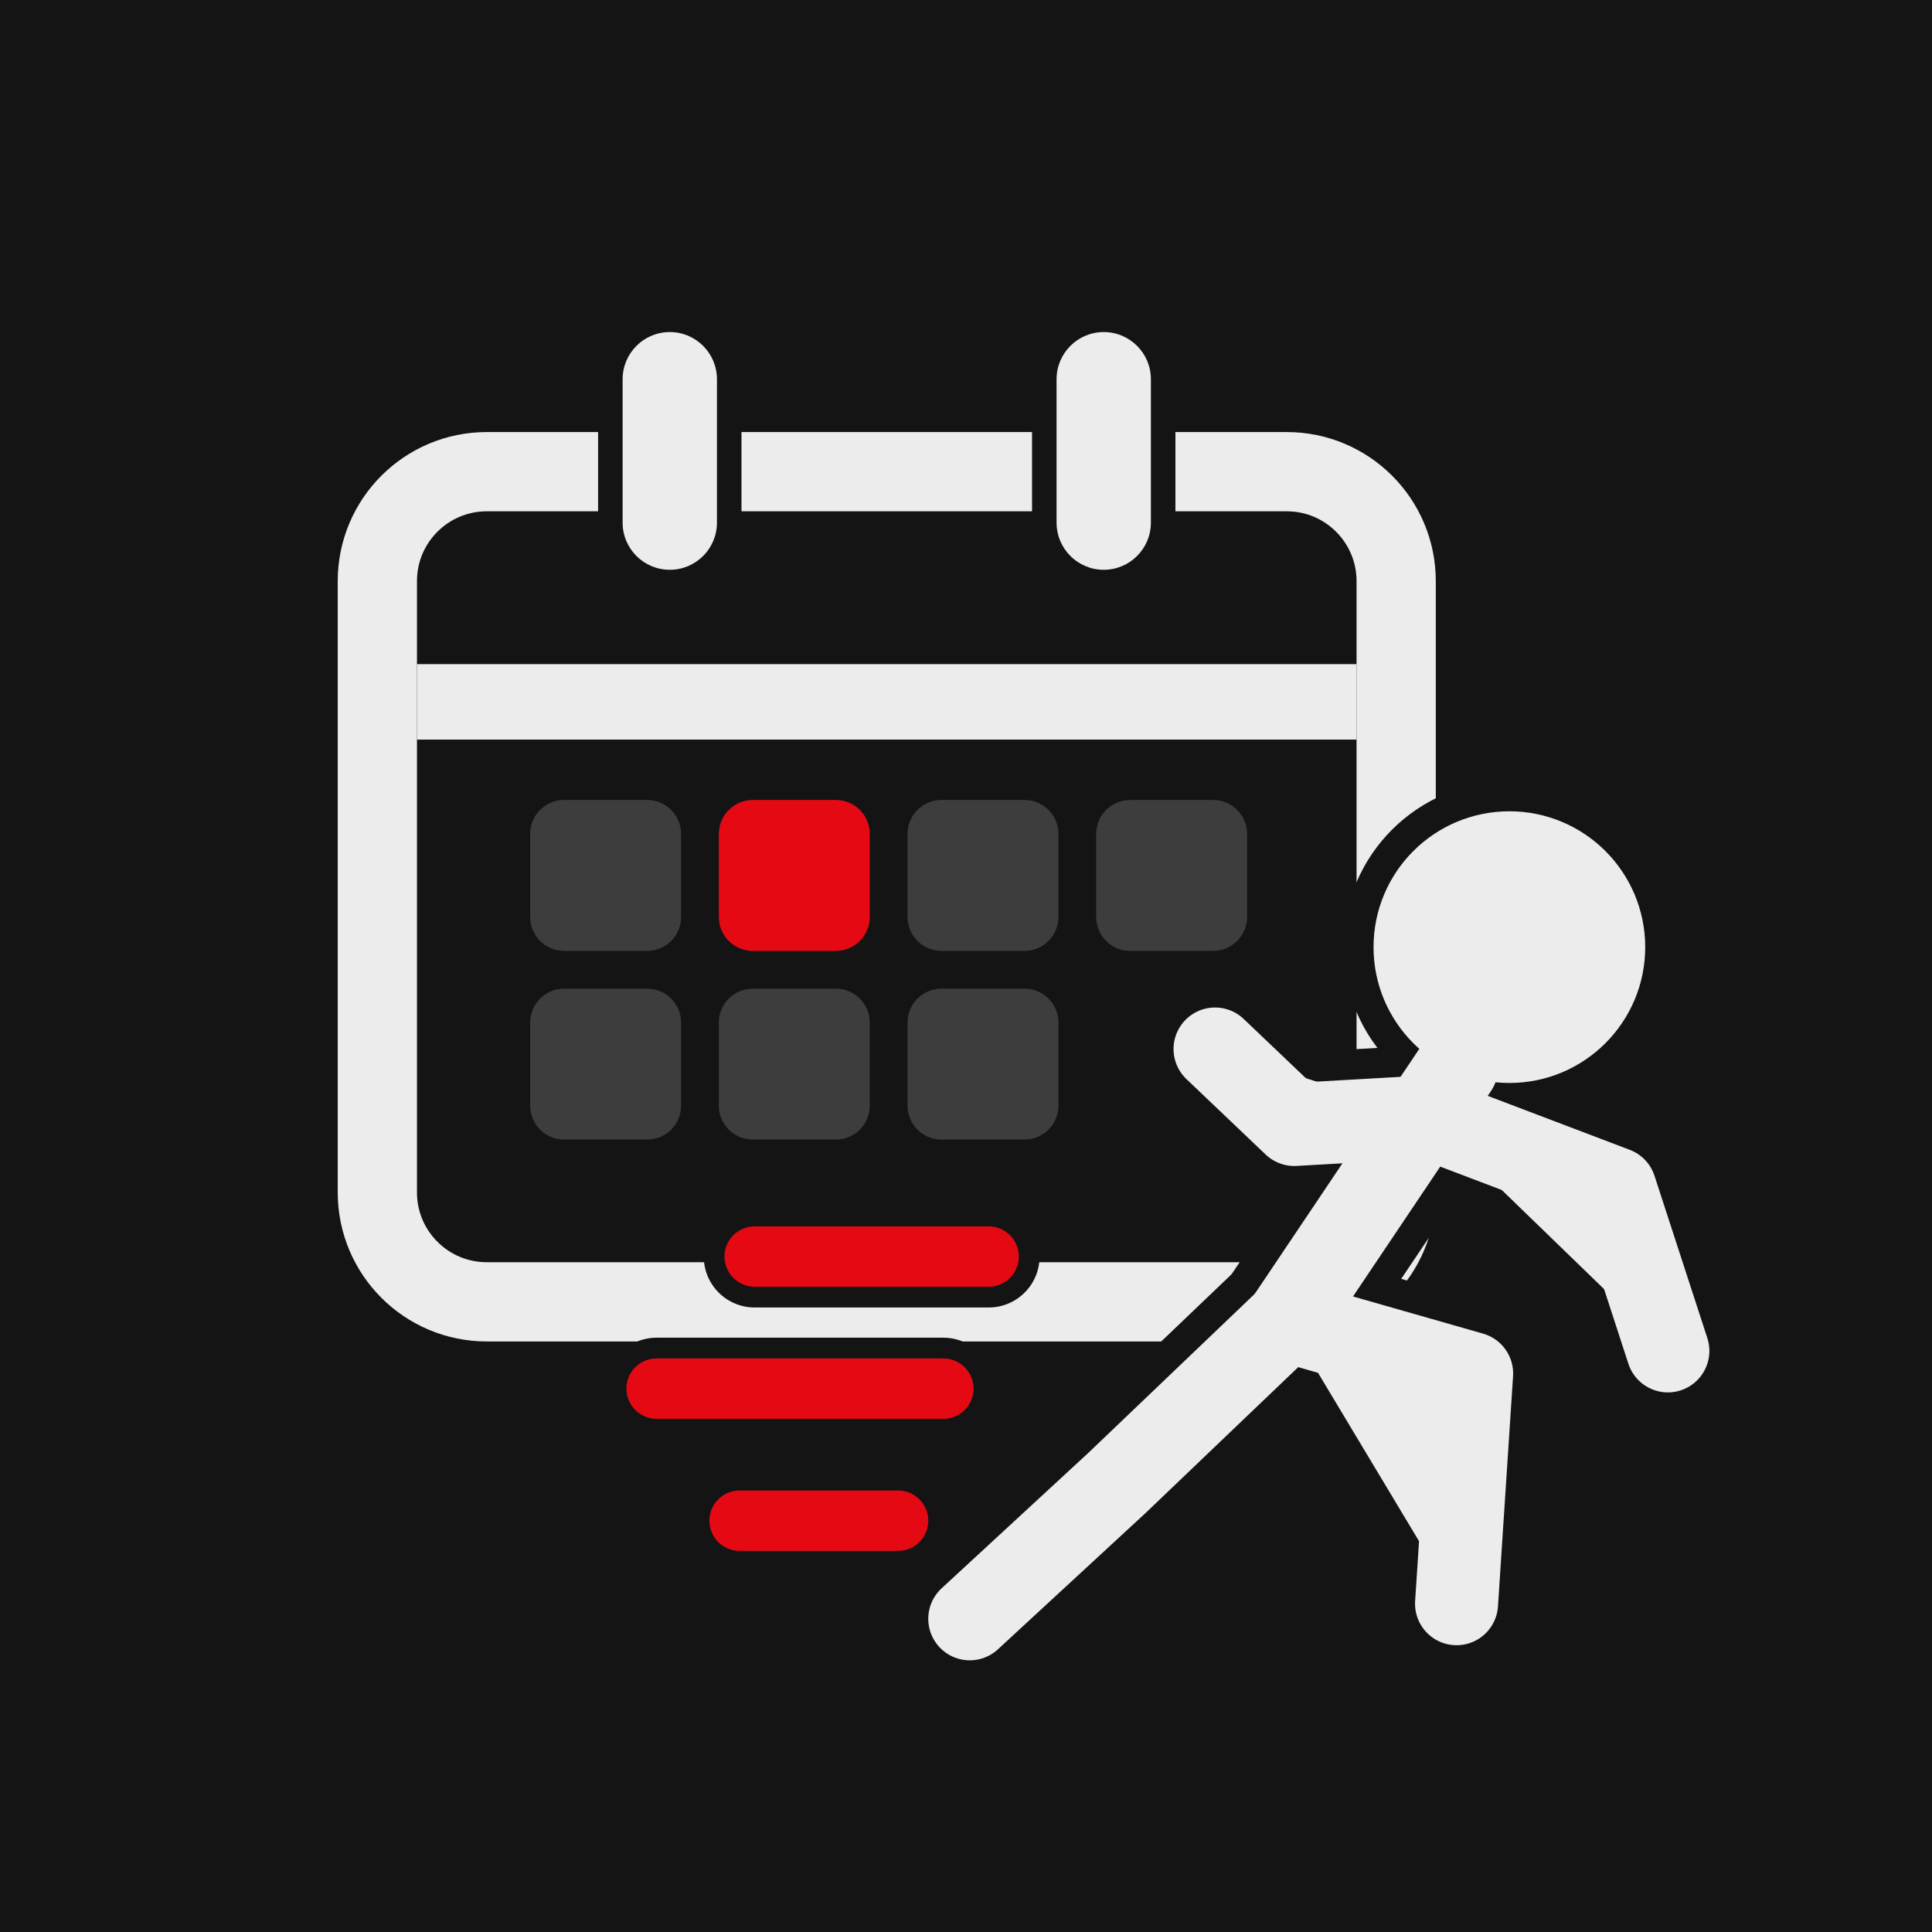
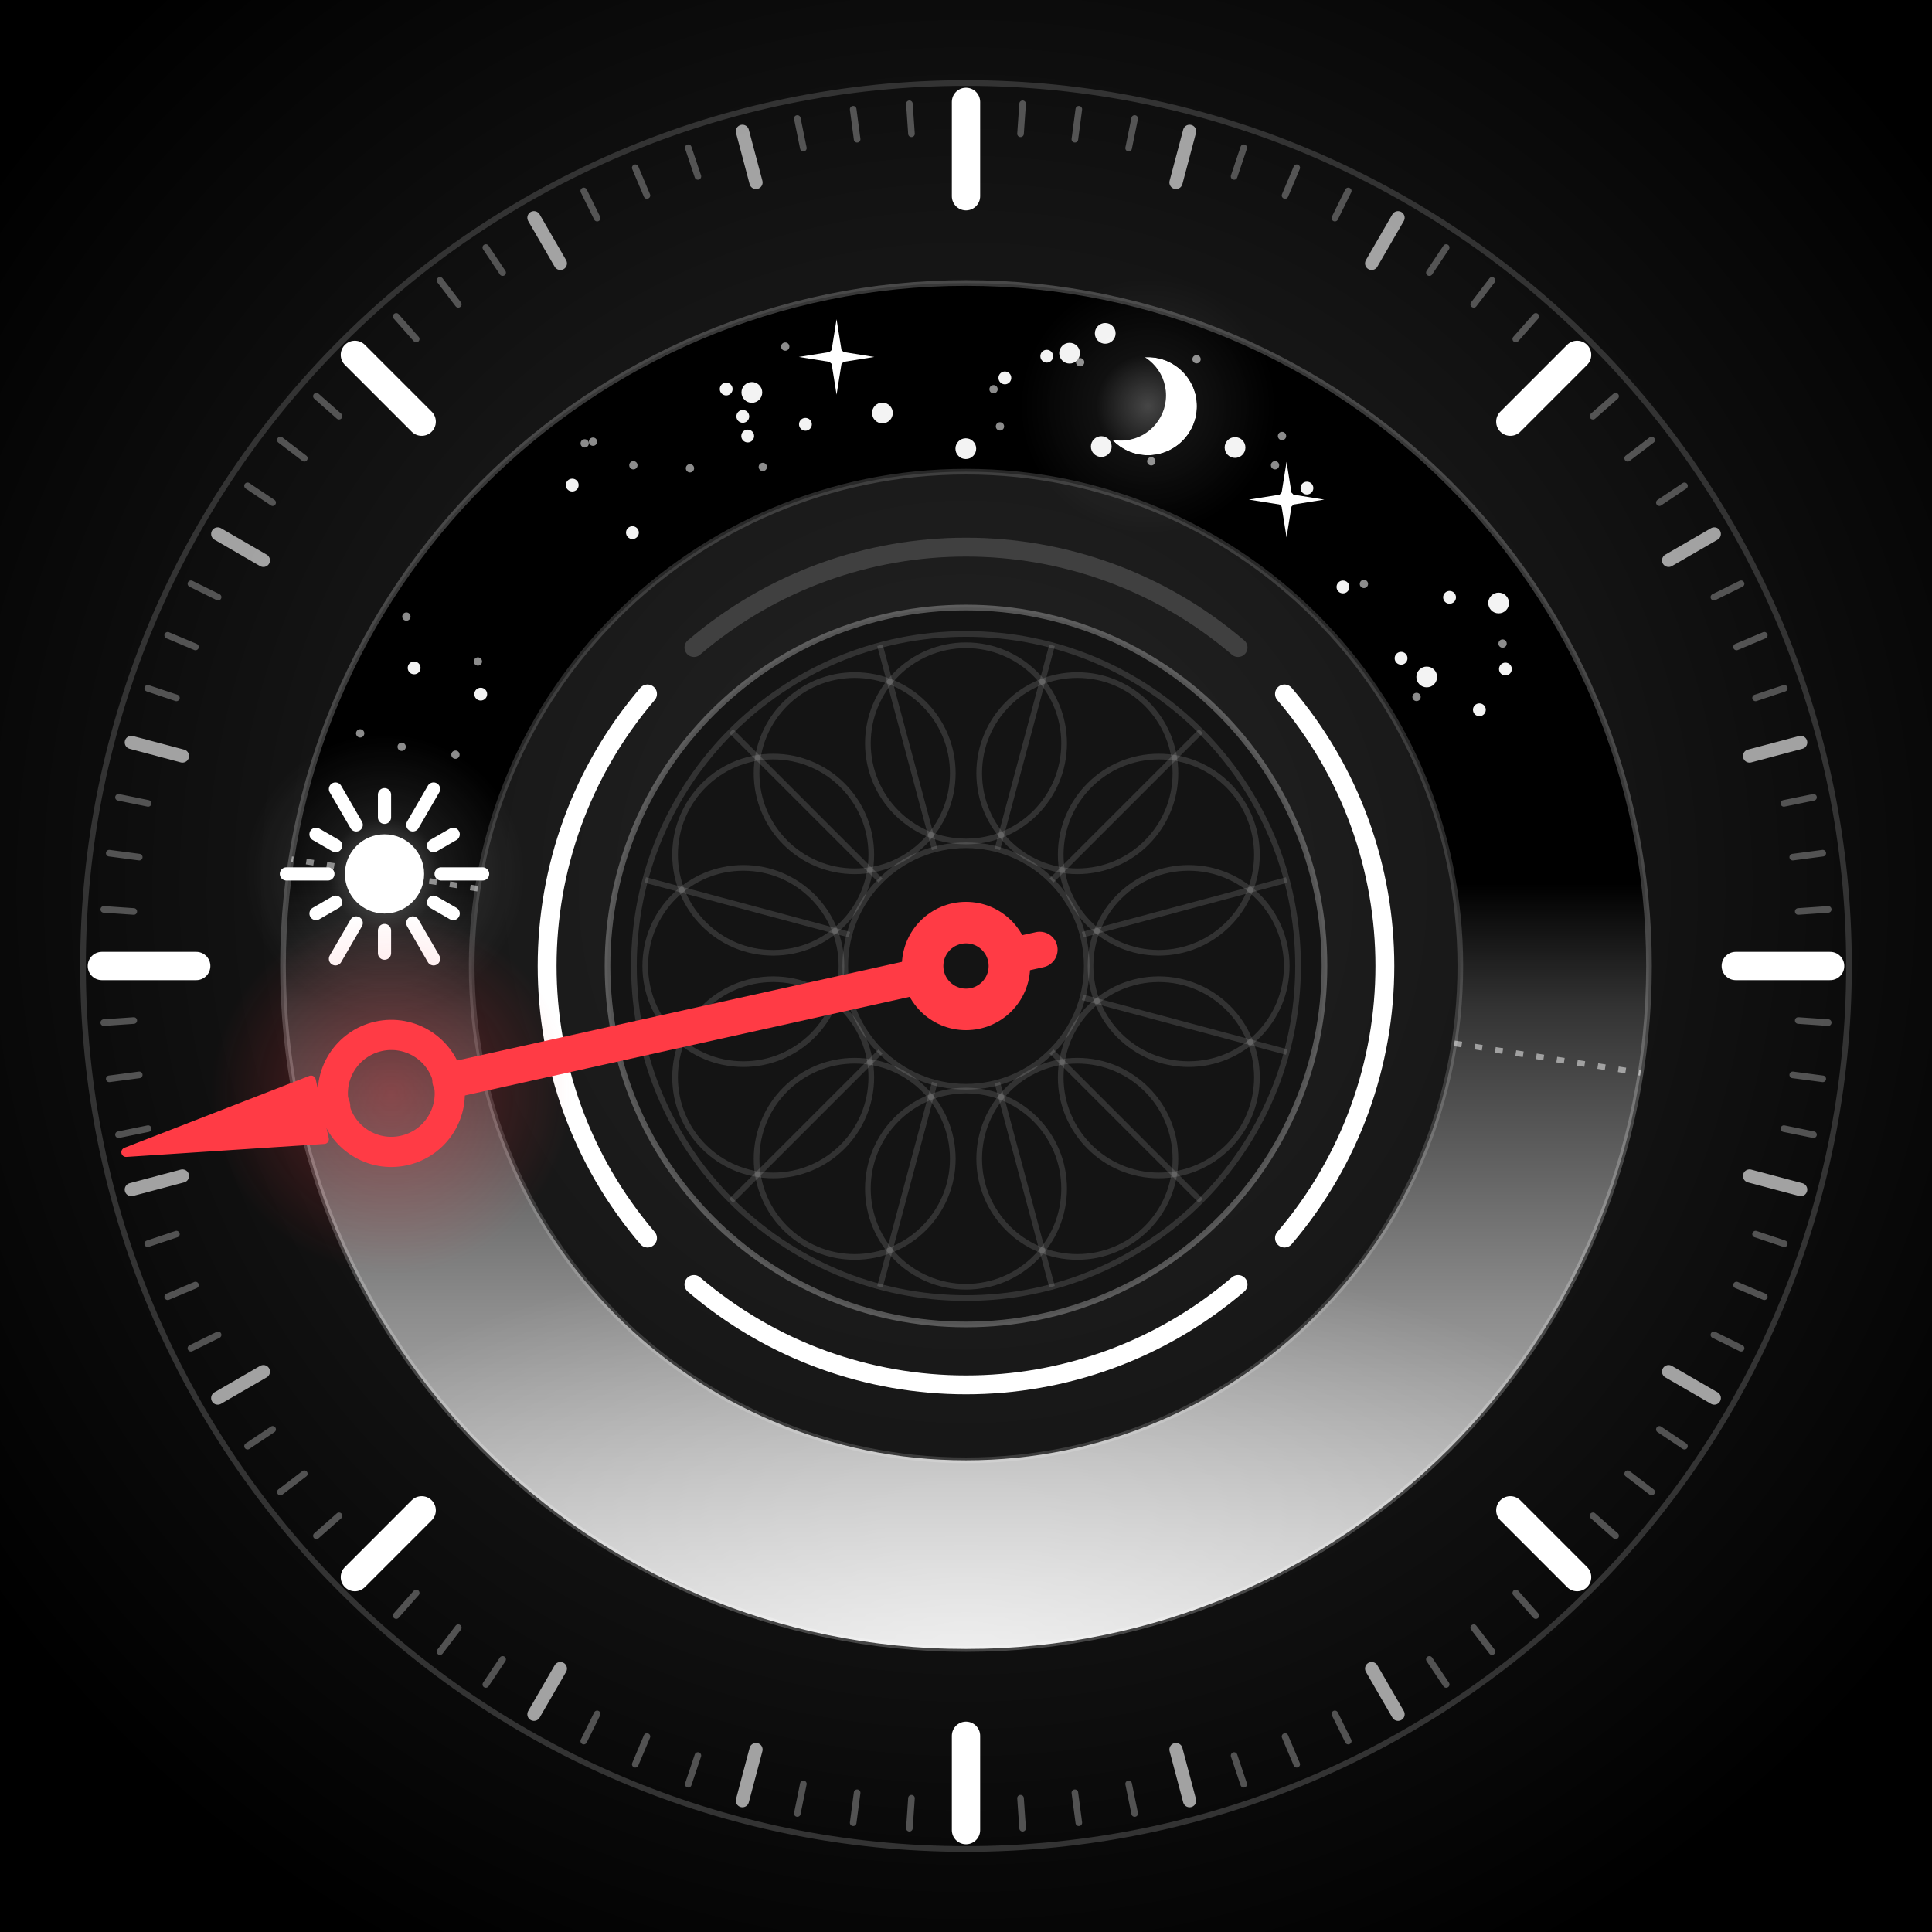
<svg xmlns="http://www.w3.org/2000/svg" viewBox="0 0 1024 1024">
  <defs>
-     <g id="runner">
-       <circle cx="800" cy="502" r="50" />
-       <path d="M 772 566 L 682 700" />
-       <path d="M 756 592 L 686 596 L 644 556" />
-       <path d="M 756 592 L 856 630 L 884 716" />
-       <path d="M 682 700 L 592 786 L 514 858" />
-       <path d="M 682 700 L 780 728 L 772 850" />
-     </g>
-     <g id="speed">
-       <path d="M 400 666 L 524 666" />
-       <path d="M 348 736 L 500 736" />
-       <path d="M 392 806 L 476 806" />
-     </g>
+     <radialGradient id="ground" cx=".5" cy=".46" r=".62">
+       <stop offset="0" stop-color="#262626" />
+       <stop offset=".55" stop-color="#141414" />
+       <stop offset="1" stop-color="#000000" />
+     </radialGradient>
+     <linearGradient id="sky" x1="0" y1="0" x2="0" y2="1">
+       <stop offset="0" stop-color="#000000" />
+       <stop offset=".44" stop-color="#000000" />
+       <stop offset=".53" stop-color="#333333" />
+       <stop offset=".75" stop-color="#8c8c8c" />
+       <stop offset="1" stop-color="#d9d9d9" />
+     </linearGradient>
+     <radialGradient id="noon" cx=".5" cy="1" r=".6">
+       <stop offset="0" stop-color="#ffffff" stop-opacity=".55" />
+       <stop offset="1" stop-color="#ffffff" stop-opacity="0" />
+     </radialGradient>
+     <radialGradient id="halo">
+       <stop offset="0" stop-color="#ffffff" stop-opacity=".5" />
+       <stop offset=".4" stop-color="#ffffff" stop-opacity=".12" />
+       <stop offset="1" stop-color="#ffffff" stop-opacity="0" />
+     </radialGradient>
+     <radialGradient id="ember">
+       <stop offset="0" stop-color="#ff3b45" stop-opacity=".32" />
+       <stop offset="1" stop-color="#ff3b45" stop-opacity="0" />
+     </radialGradient>
+     <mask id="ring">
+       <circle cx="512" cy="512" r="362" fill="#fff" />
+       <circle cx="512" cy="512" r="262" fill="#000" />
+     </mask>
  </defs>
-   <rect width="1024" height="1024" fill="#141414" />
-   <rect x="200" y="250" width="540" height="440" rx="58" fill="none" stroke="#ececec" stroke-width="42" />
-   <line x1="221" y1="372" x2="719" y2="372" stroke="#ececec" stroke-width="40" />
-   <rect x="330" y="176" width="50" height="126" rx="25" fill="#141414" stroke="#141414" stroke-width="26" />
-   <rect x="560" y="176" width="50" height="126" rx="25" fill="#141414" stroke="#141414" stroke-width="26" />
-   <rect x="330" y="176" width="50" height="126" rx="25" fill="#ececec" />
-   <rect x="560" y="176" width="50" height="126" rx="25" fill="#ececec" />
-   <rect x="281" y="424" width="80" height="80" rx="18" fill="#3d3d3d" />
-   <rect x="381" y="424" width="80" height="80" rx="18" fill="#e50914" />
-   <rect x="481" y="424" width="80" height="80" rx="18" fill="#3d3d3d" />
-   <rect x="581" y="424" width="80" height="80" rx="18" fill="#3d3d3d" />
-   <rect x="281" y="524" width="80" height="80" rx="18" fill="#3d3d3d" />
-   <rect x="381" y="524" width="80" height="80" rx="18" fill="#3d3d3d" />
-   <rect x="481" y="524" width="80" height="80" rx="18" fill="#3d3d3d" />
-   <use href="#speed" fill="none" stroke="#141414" stroke-width="54" stroke-linecap="round" />
-   <use href="#speed" fill="none" stroke="#e50914" stroke-width="32" stroke-linecap="round" />
-   <use href="#runner" fill="#141414" stroke="#141414" stroke-width="76" stroke-linecap="round" stroke-linejoin="round" />
-   <use href="#runner" fill="#ececec" stroke="#ececec" stroke-width="44" stroke-linecap="round" stroke-linejoin="round" />
+   <rect width="1024" height="1024" fill="url(#ground)" />
+   <circle cx="512" cy="512" r="468" fill="none" stroke="#333333" stroke-width="3" />
+   <g stroke-linecap="round">
+     <path d="M512 104 L512 54" stroke="#ffffff" stroke-width="15" stroke-opacity="1" />
+     <path d="M540.9 70.9 L542 55" stroke="#8c8c8c" stroke-width="3.5" stroke-opacity="0.55" />
+     <path d="M569.7 73.8 L571.8 57.9" stroke="#8c8c8c" stroke-width="3.5" stroke-opacity="0.55" />
+     <path d="M598.2 78.5 L601.4 62.8" stroke="#8c8c8c" stroke-width="3.5" stroke-opacity="0.55" />
+     <path d="M623.3 96.7 L630.5 69.6" stroke="#b3b3b3" stroke-width="7" stroke-opacity="0.9" />
+     <path d="M654.1 93.5 L659.2 78.3" stroke="#8c8c8c" stroke-width="3.5" stroke-opacity="0.55" />
+     <path d="M681.1 103.6 L687.3 88.9" stroke="#8c8c8c" stroke-width="3.5" stroke-opacity="0.55" />
+     <path d="M707.5 115.6 L714.6 101.2" stroke="#8c8c8c" stroke-width="3.5" stroke-opacity="0.55" />
+     <path d="M727 139.6 L741 115.4" stroke="#b3b3b3" stroke-width="7" stroke-opacity="0.9" />
+     <path d="M757.6 144.5 L766.5 131.2" stroke="#8c8c8c" stroke-width="3.5" stroke-opacity="0.55" />
+     <path d="M781.1 161.3 L790.8 148.6" stroke="#8c8c8c" stroke-width="3.5" stroke-opacity="0.55" />
+     <path d="M803.4 179.7 L814 167.7" stroke="#8c8c8c" stroke-width="3.5" stroke-opacity="0.55" />
+     <path d="M800.5 223.5 L835.9 188.1" stroke="#ffffff" stroke-width="15" stroke-opacity="1" />
+     <path d="M844.3 220.6 L856.3 210" stroke="#8c8c8c" stroke-width="3.5" stroke-opacity="0.55" />
+     <path d="M862.7 242.9 L875.4 233.2" stroke="#8c8c8c" stroke-width="3.5" stroke-opacity="0.55" />
+     <path d="M879.5 266.4 L892.8 257.5" stroke="#8c8c8c" stroke-width="3.5" stroke-opacity="0.55" />
+     <path d="M884.4 297 L908.6 283" stroke="#b3b3b3" stroke-width="7" stroke-opacity="0.9" />
+     <path d="M908.4 316.5 L922.8 309.4" stroke="#8c8c8c" stroke-width="3.5" stroke-opacity="0.55" />
+     <path d="M920.4 342.9 L935.1 336.7" stroke="#8c8c8c" stroke-width="3.5" stroke-opacity="0.55" />
+     <path d="M930.5 369.9 L945.7 364.8" stroke="#8c8c8c" stroke-width="3.5" stroke-opacity="0.55" />
+     <path d="M927.3 400.7 L954.4 393.5" stroke="#b3b3b3" stroke-width="7" stroke-opacity="0.9" />
+     <path d="M945.5 425.8 L961.2 422.6" stroke="#8c8c8c" stroke-width="3.5" stroke-opacity="0.55" />
+     <path d="M950.2 454.3 L966.1 452.2" stroke="#8c8c8c" stroke-width="3.5" stroke-opacity="0.55" />
+     <path d="M953.1 483.1 L969 482" stroke="#8c8c8c" stroke-width="3.5" stroke-opacity="0.55" />
+     <path d="M920 512 L970 512" stroke="#ffffff" stroke-width="15" stroke-opacity="1" />
+     <path d="M953.1 540.9 L969 542" stroke="#8c8c8c" stroke-width="3.5" stroke-opacity="0.55" />
+     <path d="M950.2 569.7 L966.1 571.8" stroke="#8c8c8c" stroke-width="3.5" stroke-opacity="0.55" />
+     <path d="M945.5 598.2 L961.2 601.4" stroke="#8c8c8c" stroke-width="3.5" stroke-opacity="0.55" />
+     <path d="M927.3 623.3 L954.4 630.5" stroke="#b3b3b3" stroke-width="7" stroke-opacity="0.9" />
+     <path d="M930.5 654.1 L945.7 659.2" stroke="#8c8c8c" stroke-width="3.5" stroke-opacity="0.55" />
+     <path d="M920.4 681.1 L935.1 687.3" stroke="#8c8c8c" stroke-width="3.5" stroke-opacity="0.55" />
+     <path d="M908.4 707.5 L922.8 714.6" stroke="#8c8c8c" stroke-width="3.5" stroke-opacity="0.55" />
+     <path d="M884.4 727 L908.6 741" stroke="#b3b3b3" stroke-width="7" stroke-opacity="0.9" />
+     <path d="M879.5 757.6 L892.8 766.5" stroke="#8c8c8c" stroke-width="3.5" stroke-opacity="0.55" />
+     <path d="M862.7 781.1 L875.4 790.8" stroke="#8c8c8c" stroke-width="3.5" stroke-opacity="0.55" />
+     <path d="M844.3 803.4 L856.3 814" stroke="#8c8c8c" stroke-width="3.5" stroke-opacity="0.55" />
+     <path d="M800.5 800.5 L835.9 835.9" stroke="#ffffff" stroke-width="15" stroke-opacity="1" />
+     <path d="M803.4 844.3 L814 856.3" stroke="#8c8c8c" stroke-width="3.5" stroke-opacity="0.55" />
+     <path d="M781.1 862.7 L790.8 875.4" stroke="#8c8c8c" stroke-width="3.5" stroke-opacity="0.55" />
+     <path d="M757.6 879.5 L766.5 892.8" stroke="#8c8c8c" stroke-width="3.5" stroke-opacity="0.55" />
+     <path d="M727 884.4 L741 908.6" stroke="#b3b3b3" stroke-width="7" stroke-opacity="0.9" />
+     <path d="M707.5 908.4 L714.6 922.8" stroke="#8c8c8c" stroke-width="3.5" stroke-opacity="0.55" />
+     <path d="M681.1 920.4 L687.3 935.1" stroke="#8c8c8c" stroke-width="3.5" stroke-opacity="0.55" />
+     <path d="M654.1 930.5 L659.2 945.7" stroke="#8c8c8c" stroke-width="3.5" stroke-opacity="0.55" />
+     <path d="M623.3 927.3 L630.5 954.4" stroke="#b3b3b3" stroke-width="7" stroke-opacity="0.9" />
+     <path d="M598.2 945.5 L601.4 961.2" stroke="#8c8c8c" stroke-width="3.5" stroke-opacity="0.55" />
+     <path d="M569.7 950.2 L571.8 966.1" stroke="#8c8c8c" stroke-width="3.5" stroke-opacity="0.55" />
+     <path d="M540.9 953.1 L542 969" stroke="#8c8c8c" stroke-width="3.5" stroke-opacity="0.55" />
+     <path d="M512 920 L512 970" stroke="#ffffff" stroke-width="15" stroke-opacity="1" />
+     <path d="M483.1 953.1 L482 969" stroke="#8c8c8c" stroke-width="3.5" stroke-opacity="0.55" />
+     <path d="M454.3 950.2 L452.2 966.1" stroke="#8c8c8c" stroke-width="3.5" stroke-opacity="0.55" />
+     <path d="M425.8 945.5 L422.6 961.2" stroke="#8c8c8c" stroke-width="3.5" stroke-opacity="0.55" />
+     <path d="M400.7 927.3 L393.5 954.4" stroke="#b3b3b3" stroke-width="7" stroke-opacity="0.9" />
+     <path d="M369.9 930.5 L364.8 945.7" stroke="#8c8c8c" stroke-width="3.5" stroke-opacity="0.55" />
+     <path d="M342.9 920.4 L336.7 935.1" stroke="#8c8c8c" stroke-width="3.5" stroke-opacity="0.55" />
+     <path d="M316.5 908.4 L309.4 922.8" stroke="#8c8c8c" stroke-width="3.5" stroke-opacity="0.55" />
+     <path d="M297 884.4 L283 908.6" stroke="#b3b3b3" stroke-width="7" stroke-opacity="0.9" />
+     <path d="M266.4 879.5 L257.5 892.8" stroke="#8c8c8c" stroke-width="3.5" stroke-opacity="0.55" />
+     <path d="M242.9 862.7 L233.2 875.4" stroke="#8c8c8c" stroke-width="3.5" stroke-opacity="0.55" />
+     <path d="M220.6 844.3 L210 856.3" stroke="#8c8c8c" stroke-width="3.5" stroke-opacity="0.55" />
+     <path d="M223.5 800.5 L188.1 835.9" stroke="#ffffff" stroke-width="15" stroke-opacity="1" />
+     <path d="M179.7 803.4 L167.7 814" stroke="#8c8c8c" stroke-width="3.5" stroke-opacity="0.55" />
+     <path d="M161.3 781.1 L148.6 790.8" stroke="#8c8c8c" stroke-width="3.5" stroke-opacity="0.55" />
+     <path d="M144.5 757.6 L131.2 766.5" stroke="#8c8c8c" stroke-width="3.5" stroke-opacity="0.55" />
+     <path d="M139.6 727 L115.4 741" stroke="#b3b3b3" stroke-width="7" stroke-opacity="0.9" />
+     <path d="M115.6 707.5 L101.2 714.6" stroke="#8c8c8c" stroke-width="3.5" stroke-opacity="0.55" />
+     <path d="M103.6 681.1 L88.9 687.3" stroke="#8c8c8c" stroke-width="3.5" stroke-opacity="0.55" />
+     <path d="M93.5 654.1 L78.3 659.2" stroke="#8c8c8c" stroke-width="3.5" stroke-opacity="0.55" />
+     <path d="M96.7 623.3 L69.6 630.5" stroke="#b3b3b3" stroke-width="7" stroke-opacity="0.9" />
+     <path d="M78.5 598.2 L62.8 601.4" stroke="#8c8c8c" stroke-width="3.5" stroke-opacity="0.55" />
+     <path d="M73.8 569.7 L57.9 571.8" stroke="#8c8c8c" stroke-width="3.5" stroke-opacity="0.55" />
+     <path d="M70.9 540.9 L55 542" stroke="#8c8c8c" stroke-width="3.5" stroke-opacity="0.55" />
+     <path d="M104 512 L54 512" stroke="#ffffff" stroke-width="15" stroke-opacity="1" />
+     <path d="M70.9 483.1 L55 482" stroke="#8c8c8c" stroke-width="3.5" stroke-opacity="0.55" />
+     <path d="M73.8 454.3 L57.9 452.2" stroke="#8c8c8c" stroke-width="3.5" stroke-opacity="0.55" />
+     <path d="M78.5 425.8 L62.8 422.6" stroke="#8c8c8c" stroke-width="3.5" stroke-opacity="0.55" />
+     <path d="M96.7 400.7 L69.6 393.5" stroke="#b3b3b3" stroke-width="7" stroke-opacity="0.9" />
+     <path d="M93.5 369.9 L78.3 364.8" stroke="#8c8c8c" stroke-width="3.5" stroke-opacity="0.55" />
+     <path d="M103.6 342.9 L88.9 336.7" stroke="#8c8c8c" stroke-width="3.5" stroke-opacity="0.55" />
+     <path d="M115.6 316.5 L101.2 309.4" stroke="#8c8c8c" stroke-width="3.5" stroke-opacity="0.55" />
+     <path d="M139.6 297 L115.4 283" stroke="#b3b3b3" stroke-width="7" stroke-opacity="0.9" />
+     <path d="M144.5 266.4 L131.2 257.5" stroke="#8c8c8c" stroke-width="3.5" stroke-opacity="0.55" />
+     <path d="M161.3 242.9 L148.6 233.2" stroke="#8c8c8c" stroke-width="3.5" stroke-opacity="0.55" />
+     <path d="M179.7 220.6 L167.7 210" stroke="#8c8c8c" stroke-width="3.5" stroke-opacity="0.55" />
+     <path d="M223.5 223.5 L188.1 188.1" stroke="#ffffff" stroke-width="15" stroke-opacity="1" />
+     <path d="M220.6 179.7 L210 167.7" stroke="#8c8c8c" stroke-width="3.5" stroke-opacity="0.55" />
+     <path d="M242.9 161.3 L233.2 148.6" stroke="#8c8c8c" stroke-width="3.5" stroke-opacity="0.55" />
+     <path d="M266.4 144.5 L257.5 131.2" stroke="#8c8c8c" stroke-width="3.5" stroke-opacity="0.55" />
+     <path d="M297 139.6 L283 115.4" stroke="#b3b3b3" stroke-width="7" stroke-opacity="0.9" />
+     <path d="M316.5 115.6 L309.4 101.2" stroke="#8c8c8c" stroke-width="3.5" stroke-opacity="0.55" />
+     <path d="M342.9 103.6 L336.7 88.9" stroke="#8c8c8c" stroke-width="3.5" stroke-opacity="0.55" />
+     <path d="M369.9 93.5 L364.8 78.3" stroke="#8c8c8c" stroke-width="3.5" stroke-opacity="0.55" />
+     <path d="M400.7 96.7 L393.5 69.6" stroke="#b3b3b3" stroke-width="7" stroke-opacity="0.9" />
+     <path d="M425.8 78.5 L422.6 62.8" stroke="#8c8c8c" stroke-width="3.5" stroke-opacity="0.55" />
+     <path d="M454.3 73.8 L452.2 57.9" stroke="#8c8c8c" stroke-width="3.5" stroke-opacity="0.55" />
+     <path d="M483.1 70.9 L482 55" stroke="#8c8c8c" stroke-width="3.5" stroke-opacity="0.55" />
+   </g>
+   <g mask="url(#ring)">
+     <rect x="150" y="150" width="724" height="724" fill="url(#sky)" />
+     <rect x="150" y="512" width="724" height="362" fill="url(#noon)" />
+     <circle cx="190.9" cy="388.7" r="2.2" fill="#ffffff" fill-opacity="0.55" />
+     <circle cx="303.3" cy="257.1" r="3.4" fill="#ffffff" fill-opacity="0.95" />
+     <circle cx="384.9" cy="206.2" r="3.4" fill="#ffffff" fill-opacity="0.95" />
+     <circle cx="554.8" cy="188.8" r="3.4" fill="#ffffff" fill-opacity="0.95" />
+     <circle cx="722.9" cy="309.5" r="2.2" fill="#ffffff" fill-opacity="0.55" />
+     <circle cx="679.5" cy="231.1" r="2.2" fill="#ffffff" fill-opacity="0.55" />
+     <circle cx="654.6" cy="237.2" r="5.5" fill="#ffffff" fill-opacity="0.95" />
+     <circle cx="711.8" cy="311.1" r="3.4" fill="#ffffff" fill-opacity="0.95" />
+     <circle cx="797.9" cy="354.6" r="3.4" fill="#ffffff" fill-opacity="0.95" />
+     <circle cx="585.8" cy="176.7" r="5.5" fill="#ffffff" fill-opacity="0.95" />
+     <circle cx="426.9" cy="224.9" r="3.4" fill="#ffffff" fill-opacity="0.95" />
+     <circle cx="404.3" cy="247.5" r="2.2" fill="#ffffff" fill-opacity="0.55" />
+     <circle cx="467.7" cy="218.9" r="5.5" fill="#ffffff" fill-opacity="0.95" />
+     <circle cx="566.9" cy="187.2" r="5.5" fill="#ffffff" fill-opacity="0.95" />
+     <circle cx="254.8" cy="367.9" r="3.4" fill="#ffffff" fill-opacity="0.95" />
+     <circle cx="526.6" cy="206.3" r="2.2" fill="#ffffff" fill-opacity="0.55" />
+     <circle cx="750.8" cy="369.4" r="2.2" fill="#ffffff" fill-opacity="0.55" />
+     <circle cx="398.5" cy="208" r="5.5" fill="#ffffff" fill-opacity="0.95" />
+     <circle cx="530" cy="226" r="2.2" fill="#ffffff" fill-opacity="0.55" />
+     <circle cx="365.7" cy="248.2" r="2.2" fill="#ffffff" fill-opacity="0.55" />
+     <circle cx="393.7" cy="220.7" r="3.4" fill="#ffffff" fill-opacity="0.95" />
+     <circle cx="309.9" cy="235" r="2.2" fill="#ffffff" fill-opacity="0.55" />
+     <circle cx="768.3" cy="316.6" r="3.4" fill="#ffffff" fill-opacity="0.95" />
+     <circle cx="532.6" cy="200.3" r="3.4" fill="#ffffff" fill-opacity="0.95" />
+     <circle cx="784.1" cy="376.2" r="3.4" fill="#ffffff" fill-opacity="0.95" />
+     <circle cx="335.7" cy="246.6" r="2.2" fill="#ffffff" fill-opacity="0.55" />
+     <circle cx="396.3" cy="231.1" r="3.4" fill="#ffffff" fill-opacity="0.95" />
+     <circle cx="742.6" cy="348.9" r="3.4" fill="#ffffff" fill-opacity="0.95" />
+     <circle cx="253.3" cy="350.6" r="2.2" fill="#ffffff" fill-opacity="0.55" />
+     <circle cx="215.4" cy="326.8" r="2.2" fill="#ffffff" fill-opacity="0.55" />
+     <circle cx="610.2" cy="244.5" r="2.2" fill="#ffffff" fill-opacity="0.55" />
+     <circle cx="583.7" cy="236.7" r="5.5" fill="#ffffff" fill-opacity="0.95" />
+     <circle cx="794.3" cy="319.6" r="5.5" fill="#ffffff" fill-opacity="0.95" />
+     <circle cx="796.4" cy="341.1" r="2.2" fill="#ffffff" fill-opacity="0.55" />
+     <circle cx="241.4" cy="400" r="2.2" fill="#ffffff" fill-opacity="0.55" />
+     <circle cx="212.9" cy="395.8" r="2.2" fill="#ffffff" fill-opacity="0.55" />
+     <circle cx="692.7" cy="258.7" r="3.4" fill="#ffffff" fill-opacity="0.95" />
+     <circle cx="314.3" cy="234.1" r="2.2" fill="#ffffff" fill-opacity="0.55" />
+     <circle cx="416.2" cy="183.7" r="2.2" fill="#ffffff" fill-opacity="0.55" />
+     <circle cx="511.9" cy="237.8" r="5.5" fill="#ffffff" fill-opacity="0.95" />
+     <circle cx="634.2" cy="190.4" r="2.2" fill="#ffffff" fill-opacity="0.55" />
+     <circle cx="756.2" cy="358.8" r="5.5" fill="#ffffff" fill-opacity="0.95" />
+     <circle cx="572.5" cy="192" r="2.2" fill="#ffffff" fill-opacity="0.55" />
+     <circle cx="335.2" cy="282.3" r="3.4" fill="#ffffff" fill-opacity="0.95" />
+     <circle cx="219.5" cy="354" r="3.4" fill="#ffffff" fill-opacity="0.95" />
+     <circle cx="675.8" cy="246.6" r="2.2" fill="#ffffff" fill-opacity="0.55" />
+     <path d="M423.4 189.2 L443.4 186 L463.4 189.2 L443.4 192.4 Z M443.4 169.2 L446.6 189.2 L443.4 209.2 L440.2 189.2 Z" fill="#ffffff" />
+     <circle cx="443.4" cy="189.2" r="4.5" fill="#ffffff" />
+     <path d="M661.9 264.8 L681.9 261.6 L701.9 264.8 L681.9 268 Z M681.9 244.8 L685.1 264.8 L681.9 284.8 L678.7 264.8 Z" fill="#ffffff" />
+     <circle cx="681.9" cy="264.8" r="4.5" fill="#ffffff" />
+   </g>
+   <circle cx="512" cy="512" r="362" fill="none" stroke="#ffffff" stroke-opacity=".22" stroke-width="3" />
+   <circle cx="512" cy="512" r="262" fill="none" stroke="#ffffff" stroke-opacity=".16" stroke-width="3" />
+   <path d="M770.8 553 L869.5 568.6" stroke="#ffffff" stroke-opacity=".5" stroke-width="3" stroke-dasharray="4 7" />
+   <path d="M253.2 471 L154.5 455.4" stroke="#ffffff" stroke-opacity=".5" stroke-width="3" stroke-dasharray="4 7" />
+   <mask id="crescent">
+     <circle cx="608.4" cy="215.3" r="26" fill="#fff" />
+     <circle cx="594.1" cy="209.6" r="23.92" fill="#000" />
+   </mask>
+   <circle cx="608.4" cy="215.3" r="67.6" fill="url(#halo)" opacity=".55" />
+   <circle cx="608.4" cy="215.3" r="26" fill="#ffffff" mask="url(#crescent)" />
+   <circle cx="203.8" cy="463.2" r="74" fill="url(#halo)" opacity=".8" />
+   <path d="M233.8 463.2 L255.8 463.2 M229.8 478.2 L240.2 484.2 M218.8 489.2 L229.8 508.2 M203.8 493.2 L203.8 505.2 M188.8 489.2 L177.8 508.2 M177.9 478.2 L167.5 484.2 M173.8 463.2 L151.8 463.2 M177.9 448.2 L167.5 442.2 M188.8 437.2 L177.8 418.2 M203.8 433.2 L203.8 421.2 M218.8 437.2 L229.8 418.2 M229.8 448.2 L240.2 442.2 " stroke="#ffffff" stroke-width="7" stroke-linecap="round" />
+   <circle cx="203.8" cy="463.2" r="21" fill="#ffffff" />
+   <path d="M680.8 367.8 A222 222 0 0 1 680.8 656.2" fill="none" stroke="#ffffff" stroke-opacity="1" stroke-width="10" stroke-linecap="round" />
+   <path d="M656.2 680.8 A222 222 0 0 1 367.8 680.8" fill="none" stroke="#ffffff" stroke-opacity="1" stroke-width="10" stroke-linecap="round" />
+   <path d="M343.2 656.2 A222 222 0 0 1 343.2 367.8" fill="none" stroke="#ffffff" stroke-opacity="1" stroke-width="10" stroke-linecap="round" />
+   <path d="M367.8 343.2 A222 222 0 0 1 656.2 343.2" fill="none" stroke="#ffffff" stroke-opacity="0.16" stroke-width="10" stroke-linecap="round" />
+   <circle cx="512" cy="512" r="190" fill="#141414" stroke="#ffffff" stroke-opacity=".28" stroke-width="3" />
+   <g fill="none" stroke="#ffffff" stroke-opacity=".13" stroke-width="3">
+     <circle cx="512" cy="512" r="176" />
+     <circle cx="512" cy="512" r="64" />
+     <circle cx="512" cy="394" r="52" />
+     <path d="M528.6 450.2 L557.6 342" />
+     <circle cx="571" cy="409.8" r="52" />
+     <path d="M557.3 466.7 L636.5 387.5" />
+     <circle cx="614.2" cy="453" r="52" />
+     <path d="M573.8 495.4 L682 466.4" />
+     <circle cx="630" cy="512" r="52" />
+     <path d="M573.8 528.6 L682 557.6" />
+     <circle cx="614.2" cy="571" r="52" />
+     <path d="M557.3 557.3 L636.5 636.5" />
+     <circle cx="571" cy="614.2" r="52" />
+     <path d="M528.6 573.8 L557.6 682" />
+     <circle cx="512" cy="630" r="52" />
+     <path d="M495.4 573.8 L466.4 682" />
+     <circle cx="453" cy="614.2" r="52" />
+     <path d="M466.7 557.3 L387.5 636.5" />
+     <circle cx="409.8" cy="571" r="52" />
+     <path d="M450.2 528.6 L342 557.6" />
+     <circle cx="394" cy="512" r="52" />
+     <path d="M450.2 495.4 L342 466.4" />
+     <circle cx="409.8" cy="453" r="52" />
+     <path d="M466.7 466.7 L387.5 387.5" />
+     <circle cx="453" cy="409.8" r="52" />
+     <path d="M495.4 450.2 L466.4 342" />
+   </g>
+   <circle cx="207.4" cy="579.5" r="96" fill="url(#ember)" />
+   <g id="hand" transform="rotate(257.5 512 512)" fill="#ff3b45" stroke="#ff3b45" stroke-linecap="round" stroke-linejoin="round">
+     <path d="M512 552 L512 232" fill="none" stroke-width="19" />
+     <circle cx="512" cy="200" r="31" fill="none" stroke-width="16" />
+     <path d="M512 168 L512 156" fill="none" stroke-width="19" />
+     <path d="M496 160 L512 56 L528 160 Z" stroke-width="5" />
+   </g>
+   <circle cx="512" cy="512" r="34" fill="#ff3b45" />
+   <circle cx="512" cy="512" r="12" fill="#141414" />
</svg>
